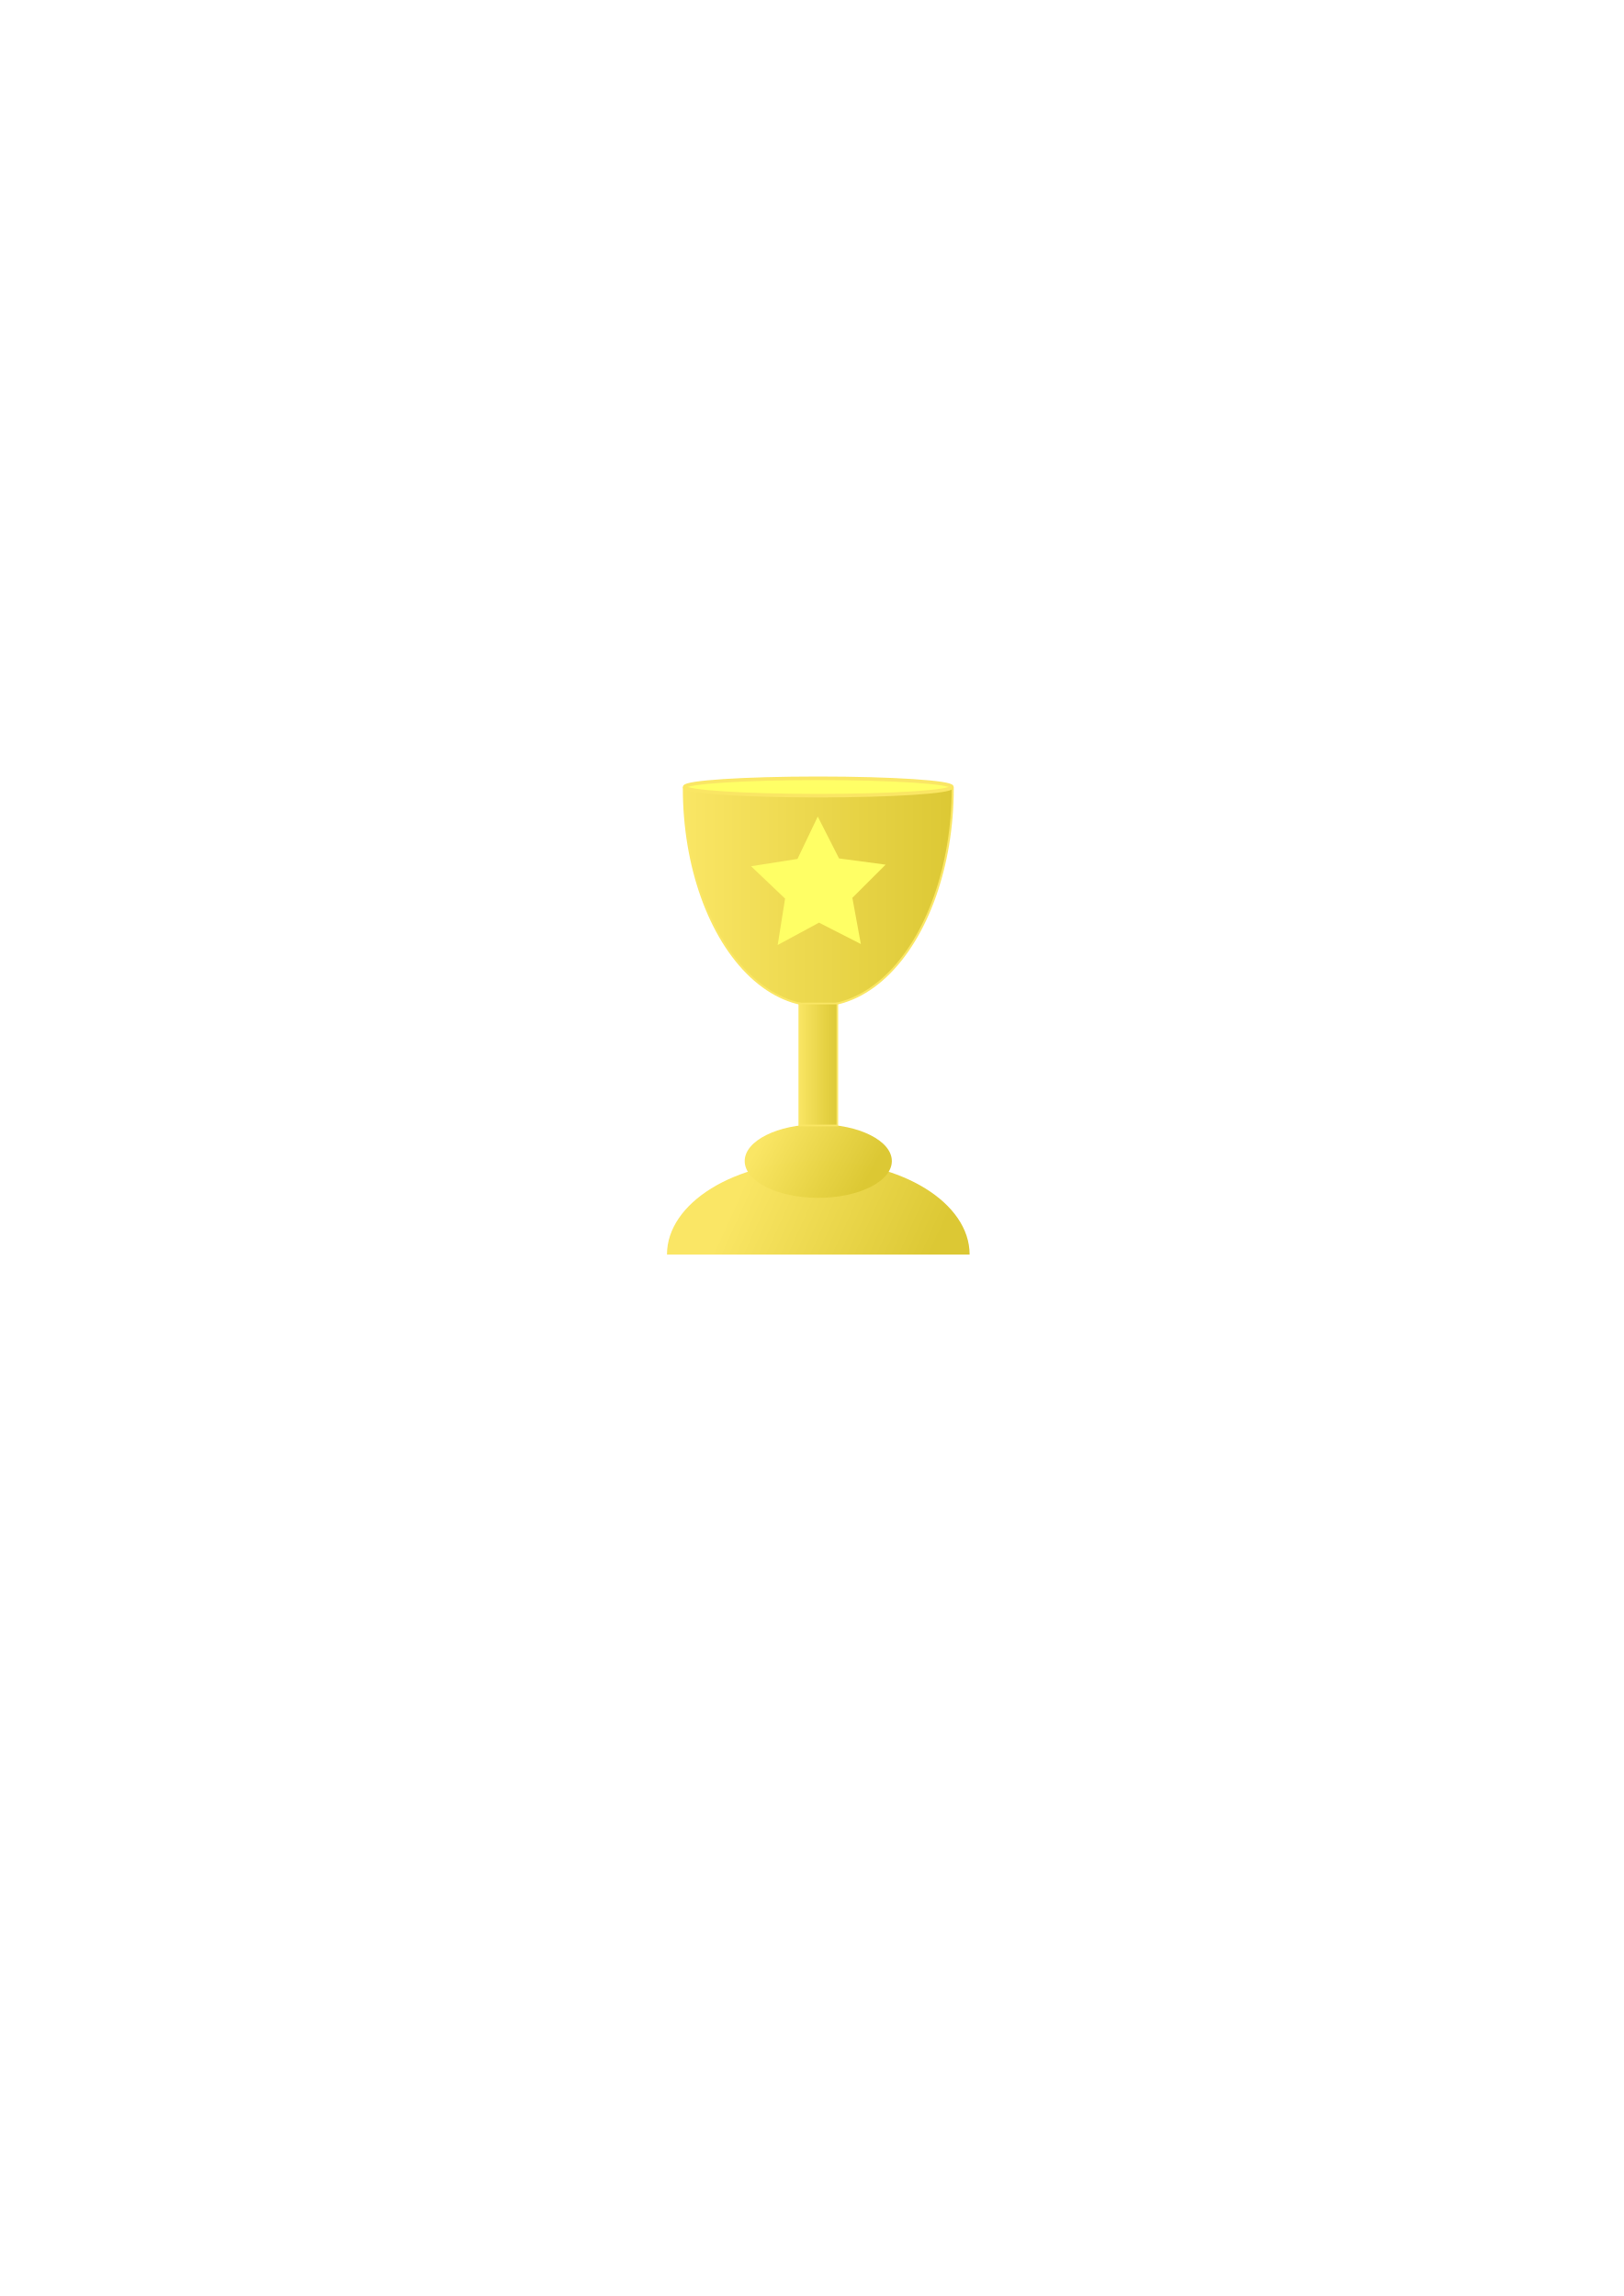
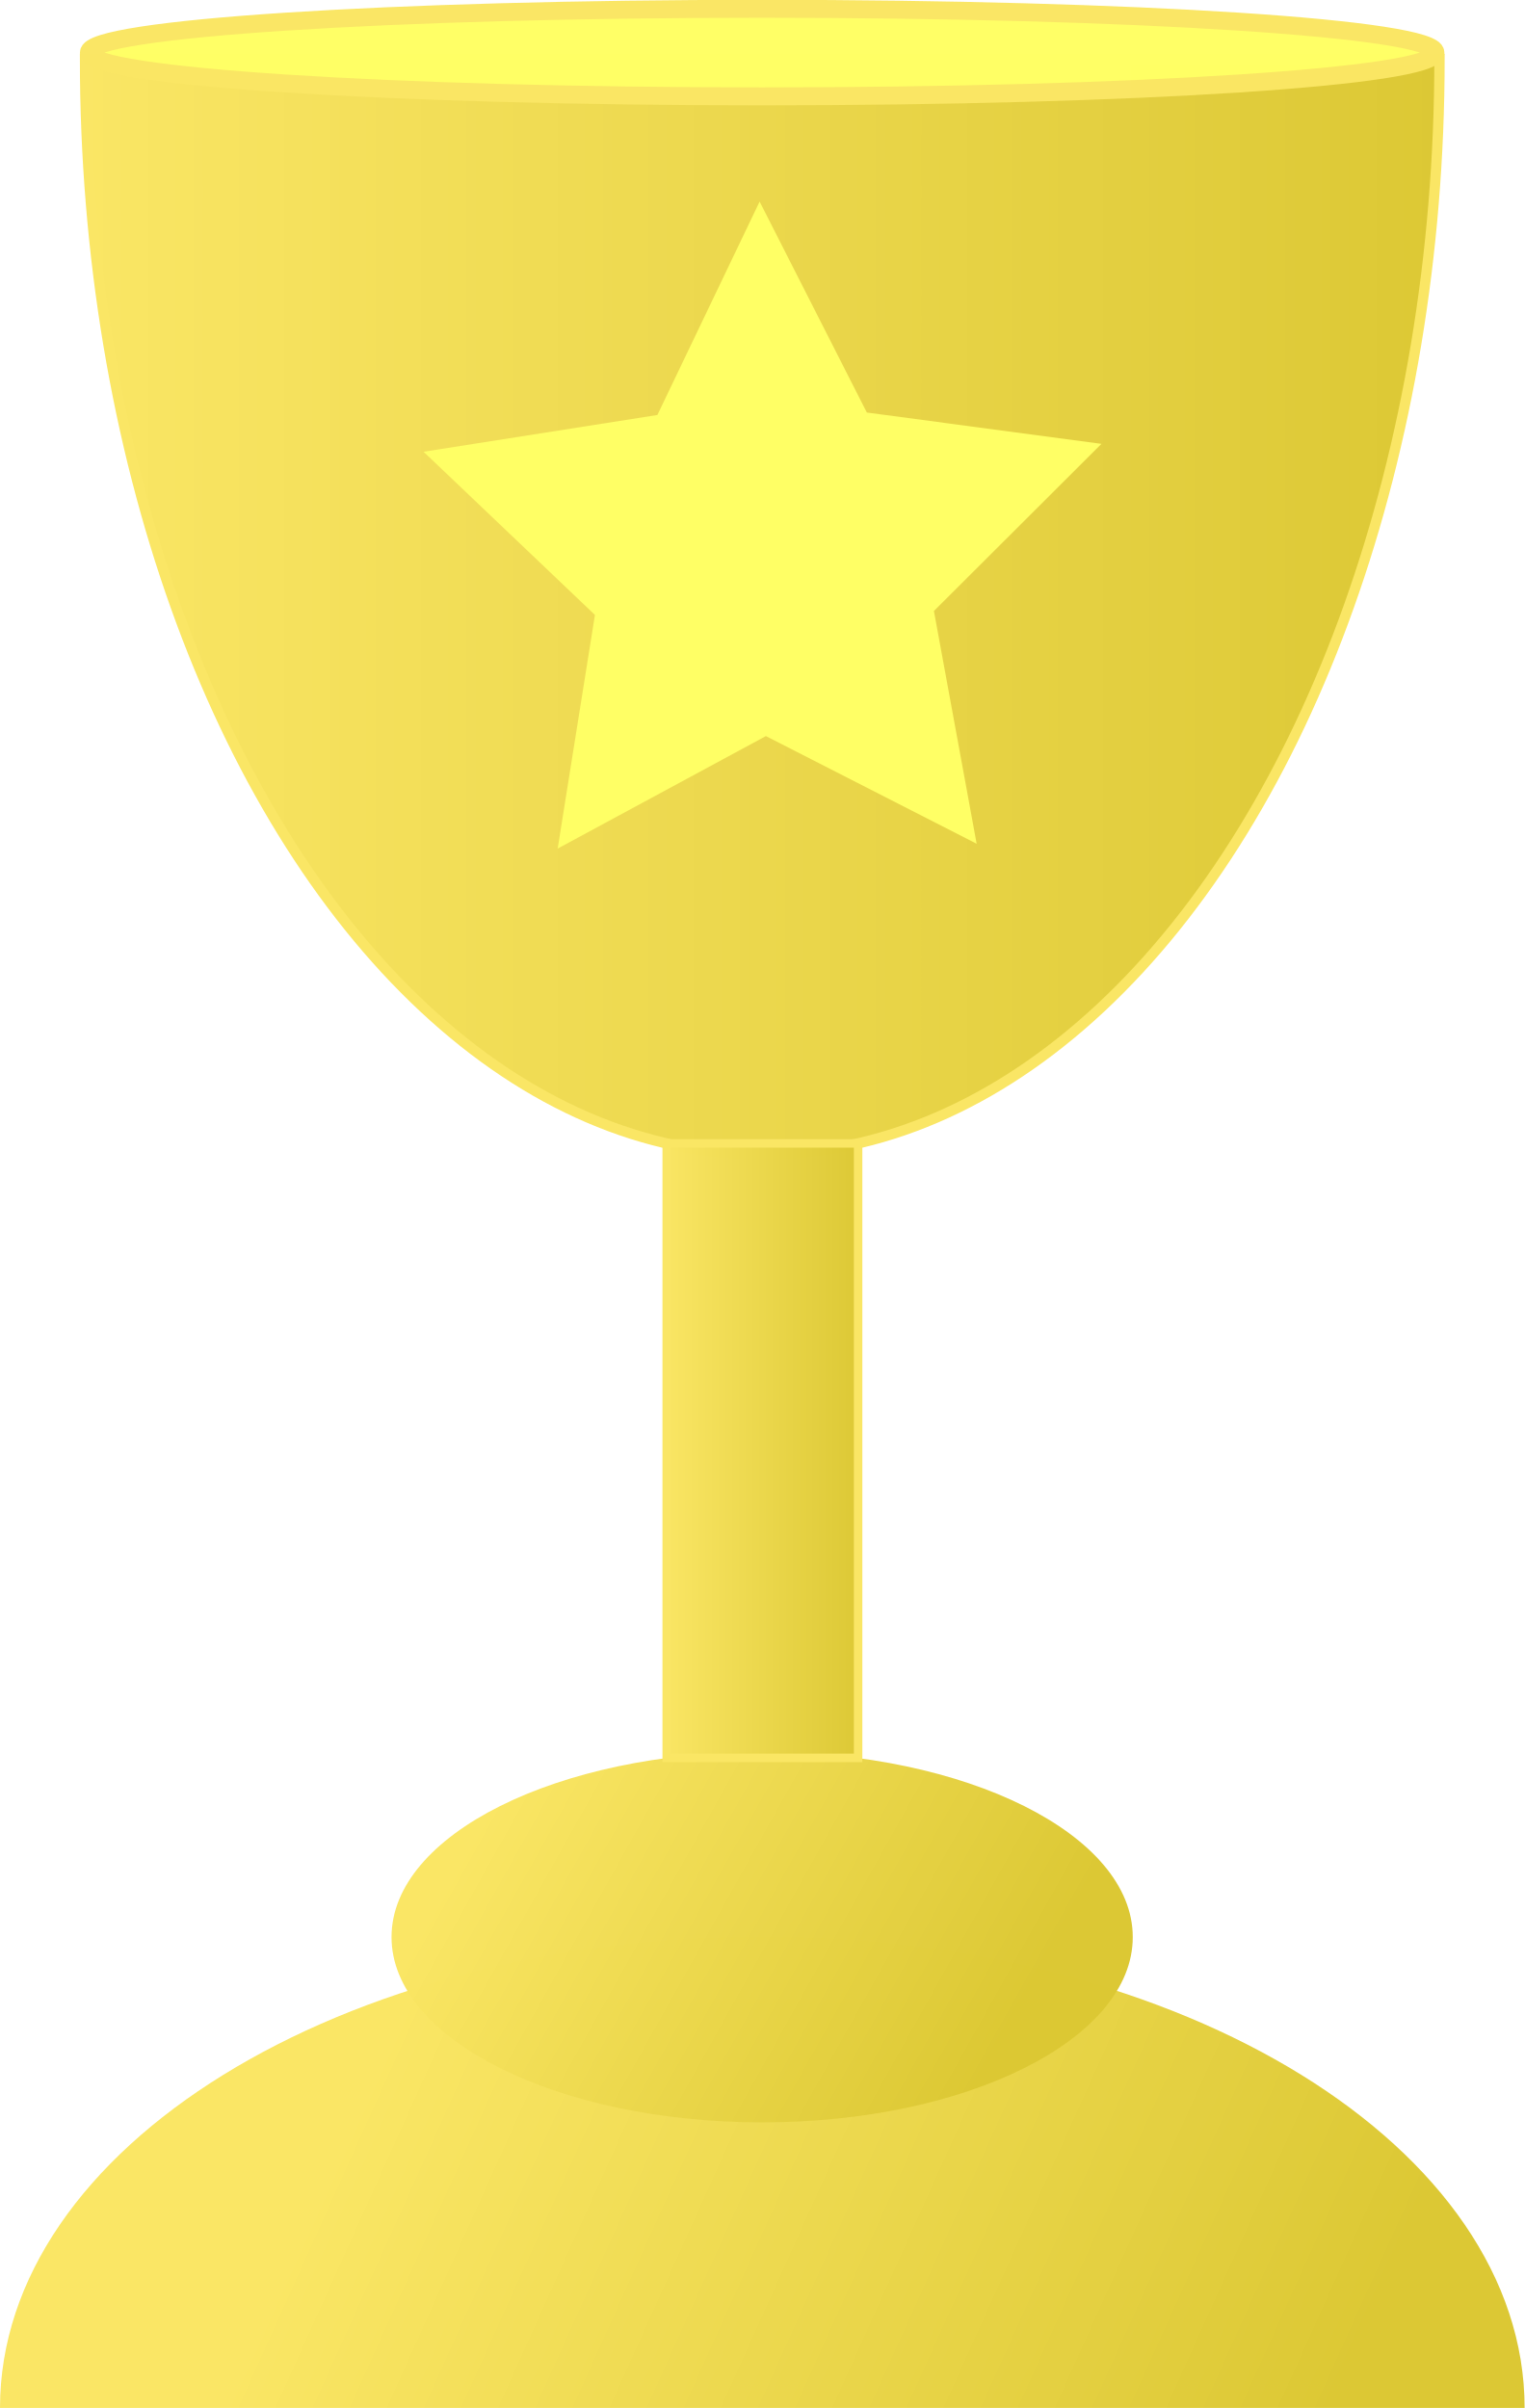
- <svg xmlns="http://www.w3.org/2000/svg" xmlns:xlink="http://www.w3.org/1999/xlink" id="svg1219" width="210mm" height="297mm" version="1.1" viewBox="0 0 210 297">
+ <svg xmlns="http://www.w3.org/2000/svg" xmlns:xlink="http://www.w3.org/1999/xlink" id="svg1219" width="39.141mm" height="61.832mm" version="1.1" viewBox="0 0 39.141 61.832">
  <defs id="defs1213">
    <linearGradient id="linearGradient1804">
      <stop id="stop1800" stop-color="#fae664" offset="0" />
      <stop id="stop1802" stop-color="#dcc832" offset="1" />
    </linearGradient>
    <linearGradient id="linearGradient1786" x1="96.73" x2="120.49" y1="151.57" y2="162.28" gradientTransform="translate(0 -2.0117e-5)" gradientUnits="userSpaceOnUse" xlink:href="#linearGradient1804" />
    <linearGradient id="linearGradient1798" x1="98.704" x2="111.31" y1="147.04" y2="154.08" gradientTransform="translate(0 2.0117e-5)" gradientUnits="userSpaceOnUse" xlink:href="#linearGradient1804" />
    <linearGradient id="linearGradient1828" x1="103.24" x2="108.42" y1="138.72" y2="138.72" gradientTransform="matrix(1 0 0 .68265 0 43.005)" gradientUnits="userSpaceOnUse" xlink:href="#linearGradient1804" />
    <meshgradient id="meshgradient3288" x="100.576" y="121.714" gradientTransform="translate(0 .52917)" gradientUnits="userSpaceOnUse">
      <meshrow id="meshrow3290">
        <meshpatch id="meshpatch3292">
          <stop id="stop3294" stop-color="#fff" path="l 0.957,-6.001" />
          <stop id="stop3296" stop-color="#dcc832" path="l 4.334,-1.464" />
          <stop id="stop3298" stop-color="#fff" path="l 0,0" />
          <stop id="stop3300" stop-color="#dcc832" path="l -5.292,7.465" />
        </meshpatch>
        <meshpatch id="meshpatch3302">
          <stop id="stop3304" path="l -4.4,-4.19" />
          <stop id="stop3306" stop-color="#fff" path="l 8.735,2.726" />
          <stop id="stop3308" stop-color="#dcc832" path="l 0,0" />
        </meshpatch>
        <meshpatch id="meshpatch3310">
          <stop id="stop3312" path="l 6.003,-0.944" />
          <stop id="stop3314" stop-color="#dcc832" path="l 2.732,3.67" />
          <stop id="stop3316" stop-color="#fff" path="l 0,0" />
        </meshpatch>
        <meshpatch id="meshpatch3318">
          <stop id="stop3320" path="l 2.625,-5.48" />
          <stop id="stop3322" stop-color="#fff" path="l 0.107,9.15" />
          <stop id="stop3324" stop-color="#dcc832" path="l 0,0" />
        </meshpatch>
        <meshpatch id="meshpatch3326">
          <stop id="stop3328" path="l 2.753,5.417" />
          <stop id="stop3330" stop-color="#dcc832" path="l -2.646,3.733" />
          <stop id="stop3332" stop-color="#fff" path="l 0,0" />
        </meshpatch>
        <meshpatch id="meshpatch3334">
          <stop id="stop3336" path="l 6.023,0.804" />
          <stop id="stop3338" stop-color="#fff" path="l -8.669,2.929" />
          <stop id="stop3340" stop-color="#dcc832" path="l 0,0" />
        </meshpatch>
        <meshpatch id="meshpatch3342">
          <stop id="stop3344" path="l -4.301,4.292" />
          <stop id="stop3346" stop-color="#dcc832" path="l -4.367,-1.363" />
          <stop id="stop3348" stop-color="#fff" path="l 0,0" />
        </meshpatch>
        <meshpatch id="meshpatch3350">
          <stop id="stop3352" path="l 1.097,5.977" />
          <stop id="stop3354" stop-color="#fff" path="l -5.464,-7.34" />
          <stop id="stop3356" stop-color="#dcc832" path="l 0,0" />
        </meshpatch>
        <meshpatch id="meshpatch3358">
          <stop id="stop3360" path="l -5.411,-2.765" />
          <stop id="stop3362" stop-color="#dcc832" path="l -0.053,-4.575" />
          <stop id="stop3364" stop-color="#fff" path="l 0,0" />
        </meshpatch>
        <meshpatch id="meshpatch3366">
          <stop id="stop3368" path="l -5.345,2.89" />
          <stop id="stop3370" stop-color="#fff" path="l 5.292,-7.465" />
          <stop id="stop3372" stop-color="#dcc832" path="l 0,0" />
        </meshpatch>
      </meshrow>
    </meshgradient>
    <linearGradient id="linearGradient3734" x1="88.314" x2="123.35" y1="116.03" y2="116.03" gradientUnits="userSpaceOnUse" xlink:href="#linearGradient1804" />
  </defs>
-   <g id="layer1">
+   <g id="layer1" transform="translate(-86.263 -100.45)">
    <path id="path1766" d="m86.263 162.28a19.571 12.095 0 0 1 19.571-12.095 19.571 12.095 0 0 1 19.571 12.095h-19.571z" fill="url(#linearGradient1786)" opacity=".99" stroke-width=".265" />
    <ellipse id="path1776" cx="105.83" cy="150.19" rx="9.515" ry="4.758" fill="url(#linearGradient1798)" opacity=".99" stroke-width=".265" />
    <path id="path1808" d="m123.22 101.96a17.387 28.133 0 0 1-8.693 24.364 17.387 28.133 0 0 1-17.387-1e-5 17.387 28.133 0 0 1-8.694-24.364h17.387z" fill="url(#linearGradient3734)" opacity=".99" stroke="#fae664" stroke-width=".265" />
    <rect id="rect1820" x="103.38" y="129.81" width="4.913" height="15.778" fill="url(#linearGradient1828)" opacity=".99" stroke="#fae664" stroke-width=".219" />
    <path id="path1844" d="m100.58 122.24 0.957-6-4.4-4.19 6.003-0.944 2.625-5.48 2.753 5.417 6.023 0.804-4.301 4.292 1.097 5.977-5.411-2.765z" fill="#ffff65" opacity=".99" stroke="url(#meshgradient3288)" stroke-width=".265" />
    <ellipse id="path3742" cx="105.83" cy="101.8" rx="17.285" ry="1.124" fill="#ffff65" opacity=".99" stroke="#fae664" stroke-width=".461" />
  </g>
</svg>
